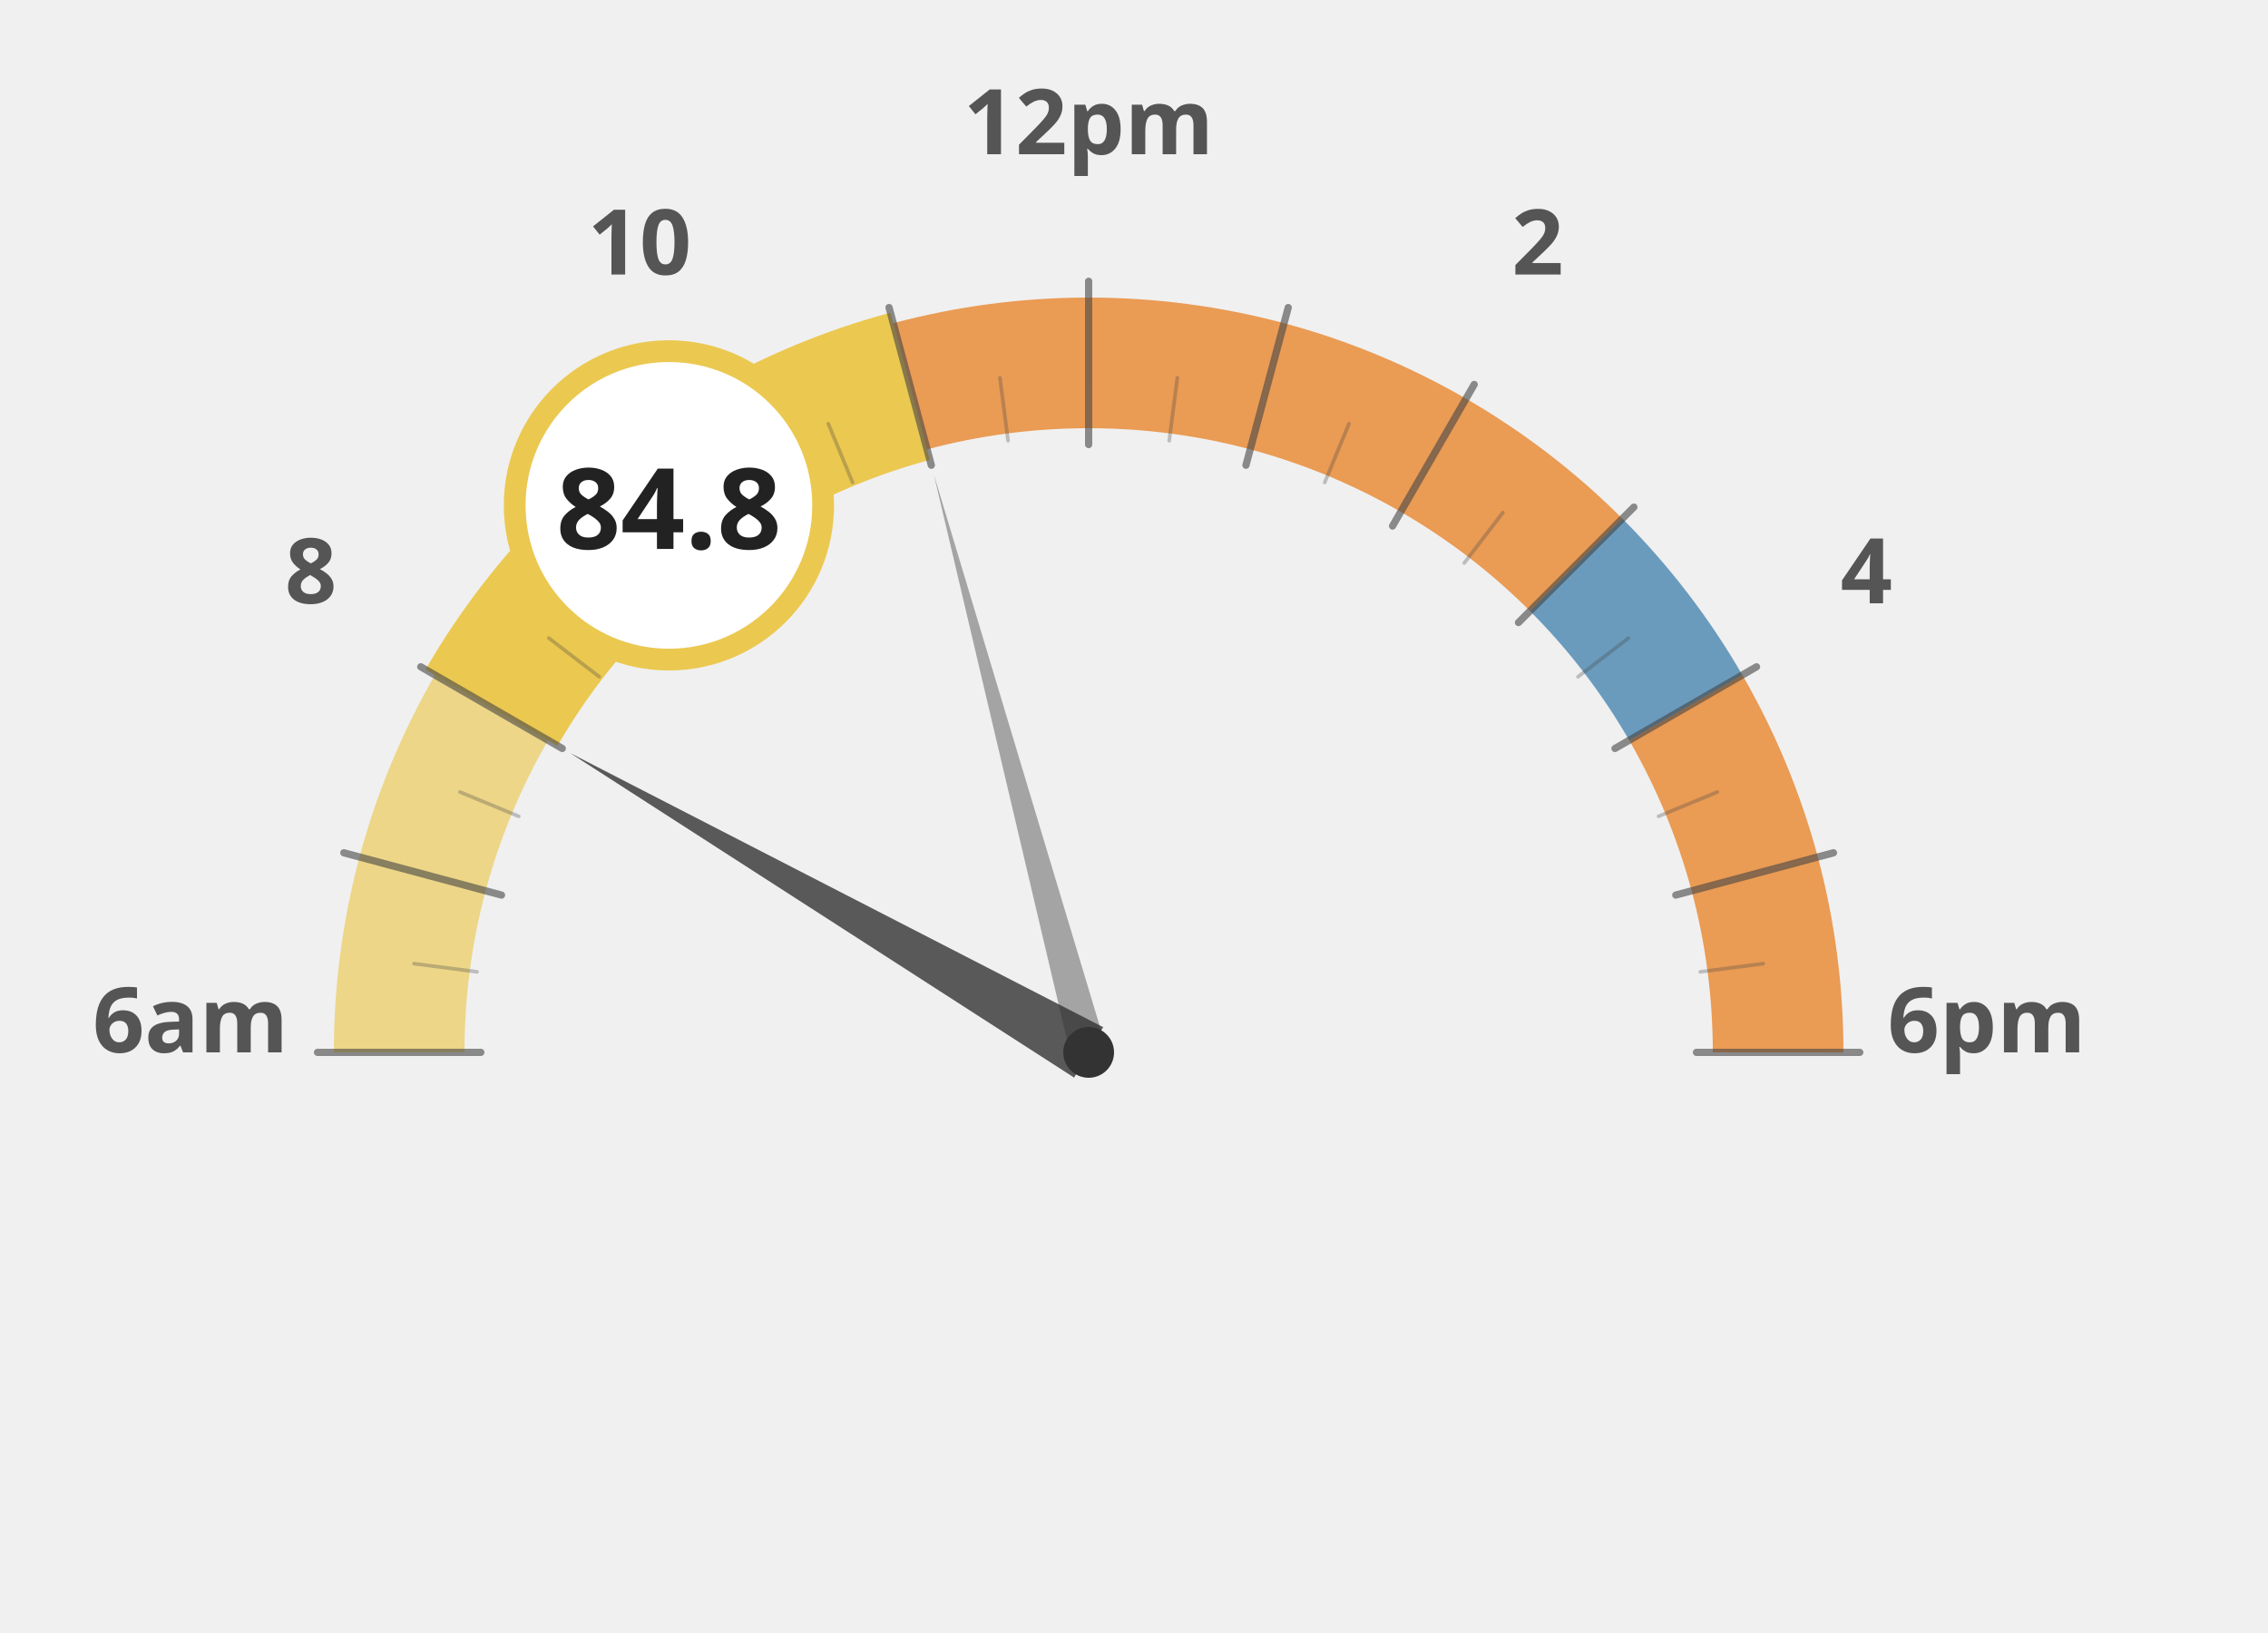
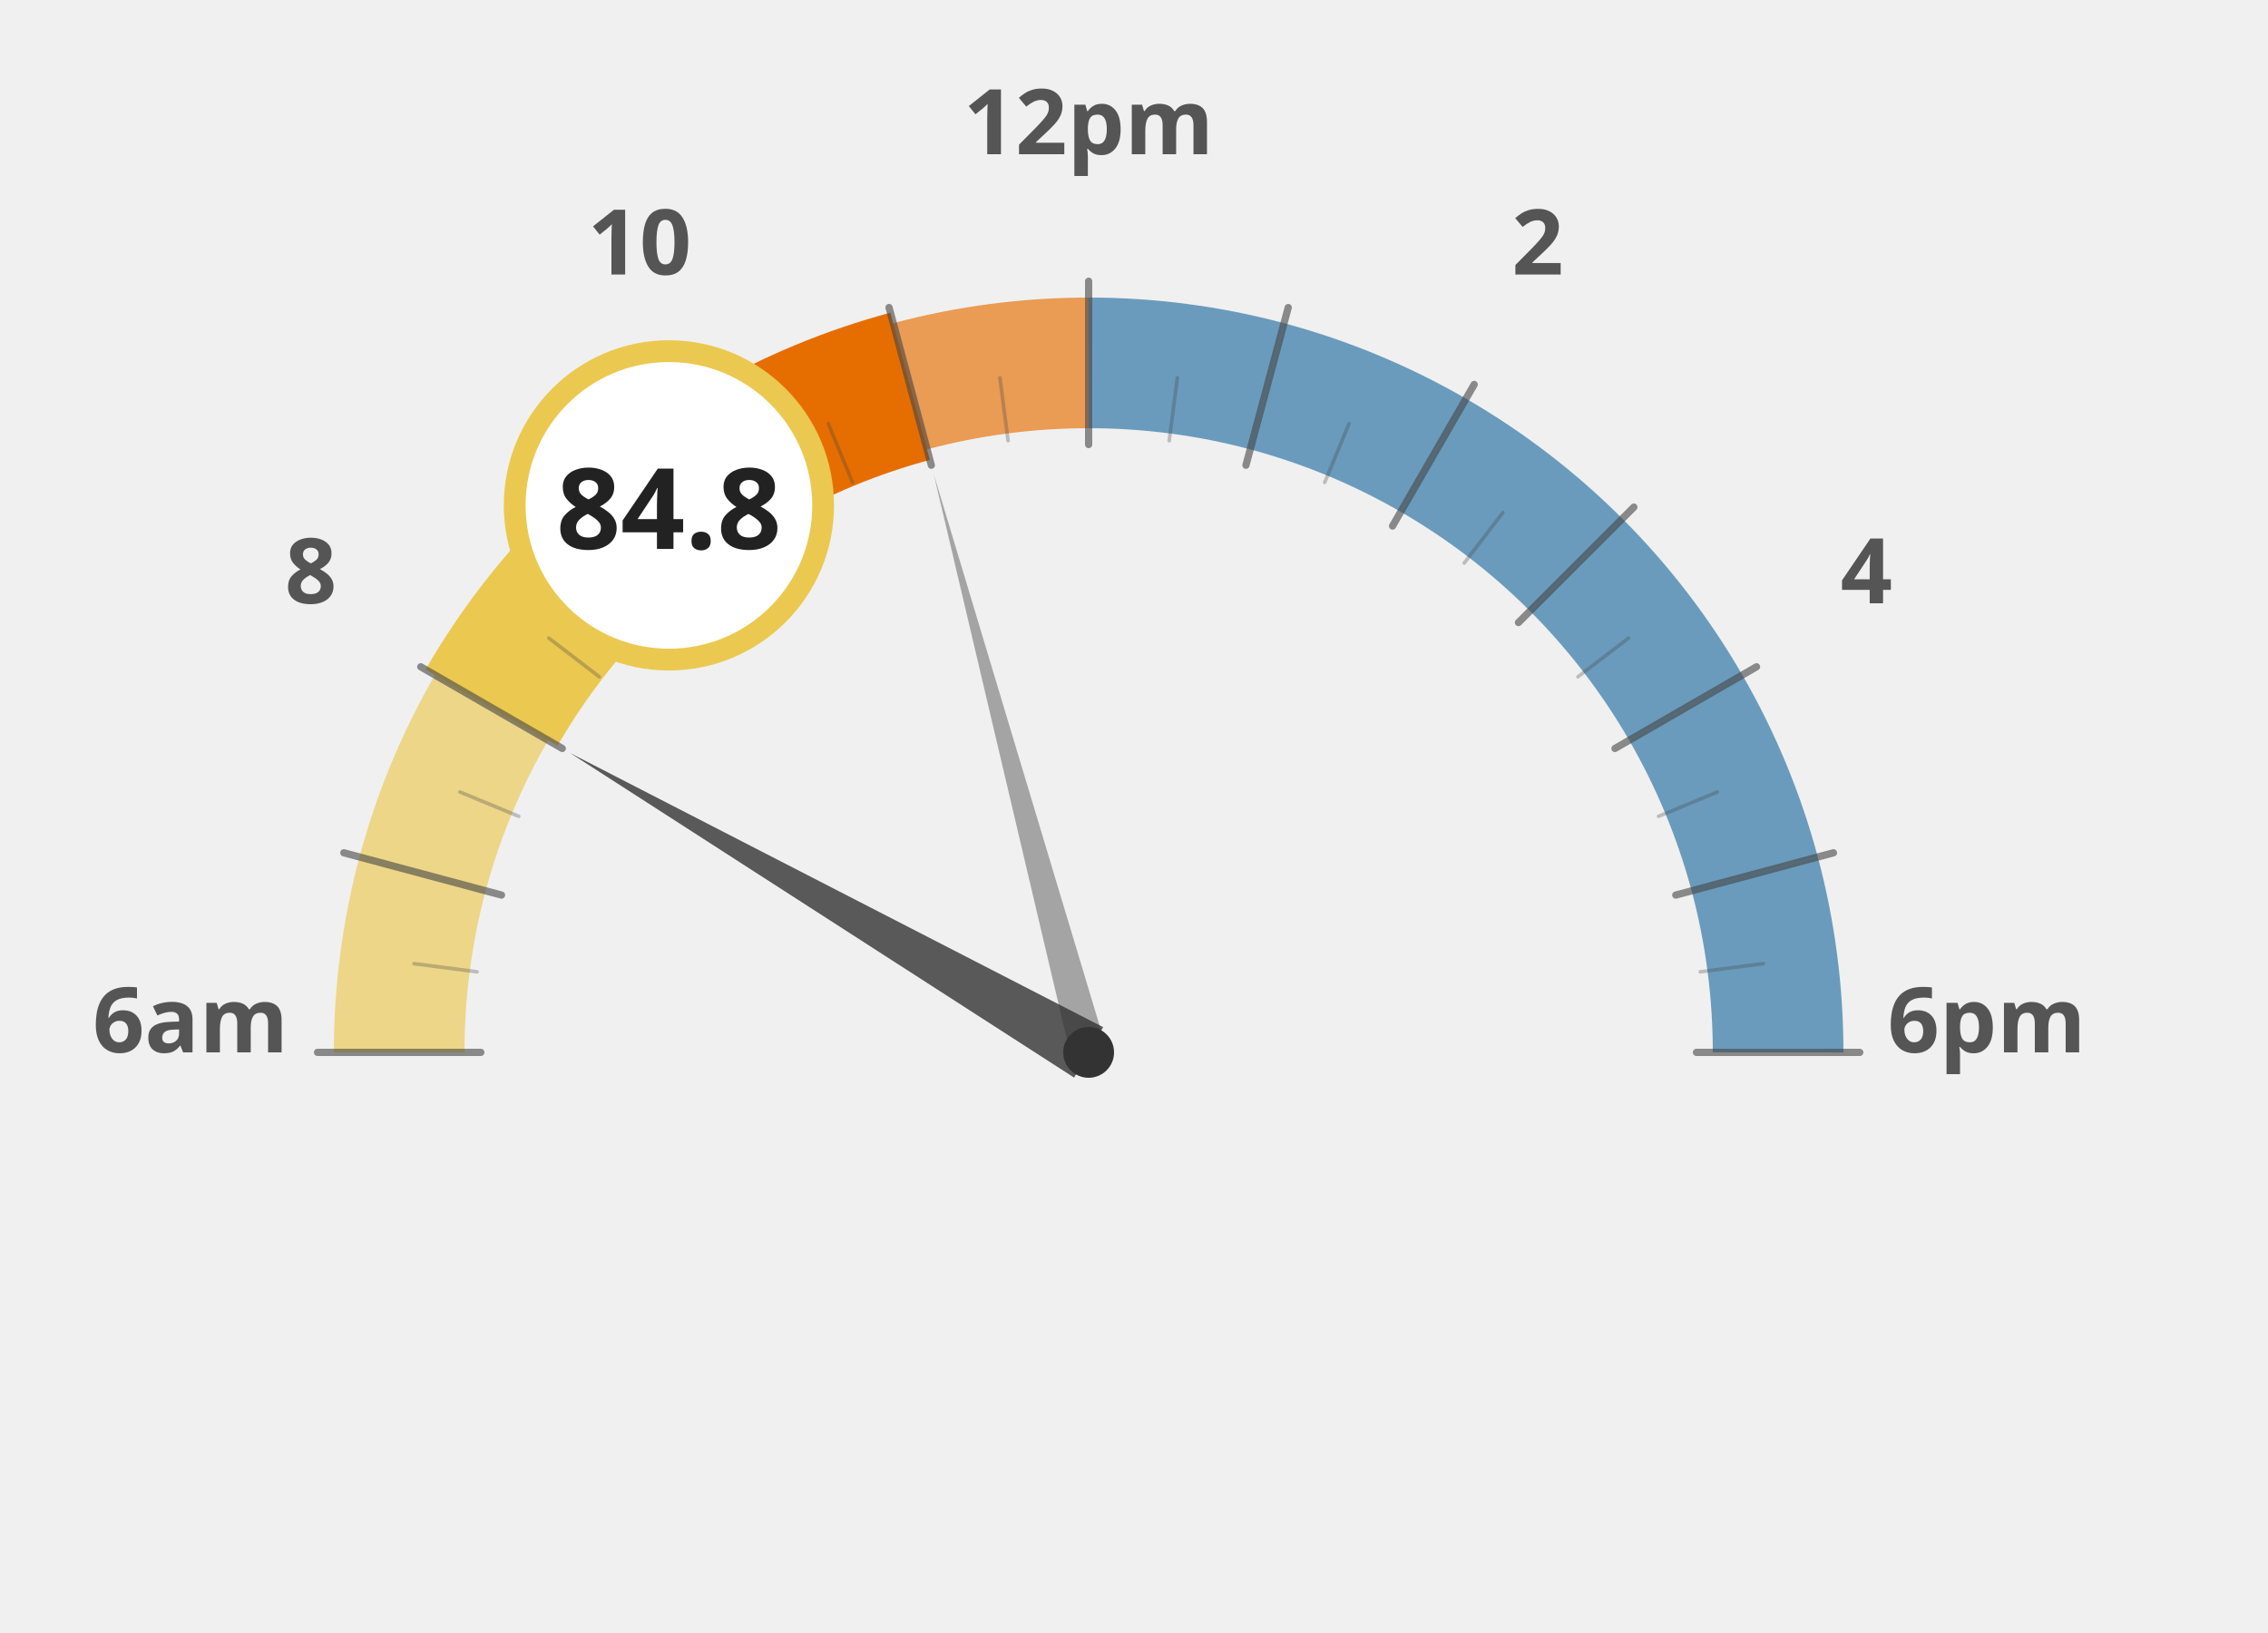
<svg xmlns="http://www.w3.org/2000/svg" width="100%" height="100%" viewBox="0 0 1250 900">
  <g transform="translate(100, 100)">
    <path d="M 120.0 480.0 A 380 380 0 0 1 132.9 381.6" fill="none" stroke="#ebc850" stroke-width="72" stroke-opacity="0.65" />
    <path d="M 132.9 381.6 A 380 380 0 0 1 170.9 290.0" fill="none" stroke="#ebc850" stroke-width="72" stroke-opacity="0.65" />
    <path d="M 170.9 290.0 A 380 380 0 0 1 231.3 211.3" fill="none" stroke="#ebc850" stroke-width="72" stroke-opacity="1.0" />
    <path d="M 231.3 211.3 A 380 380 0 0 1 310.0 150.9" fill="none" stroke="#ebc850" stroke-width="72" stroke-opacity="1.0" />
-     <path d="M 310.0 150.9 A 380 380 0 0 1 401.6 112.9" fill="none" stroke="#ebc850" stroke-width="72" stroke-opacity="1.0" />
+     <path d="M 310.0 150.9 A 380 380 0 0 1 401.6 112.9" fill="none" stroke="#e66e00" stroke-width="72" stroke-opacity="1.0" />
    <path d="M 401.6 112.9 A 380 380 0 0 1 500.0 100.0" fill="none" stroke="#e66e00" stroke-width="72" stroke-opacity="0.65" />
-     <path d="M 500.0 100.0 A 380 380 0 0 1 598.4 112.9" fill="none" stroke="#e66e00" stroke-width="72" stroke-opacity="0.65" />
-     <path d="M 598.4 112.9 A 380 380 0 0 1 690.0 150.9" fill="none" stroke="#e66e00" stroke-width="72" stroke-opacity="0.65" />
-     <path d="M 690.0 150.9 A 380 380 0 0 1 768.7 211.3" fill="none" stroke="#e66e00" stroke-width="72" stroke-opacity="0.65" />
+     <path d="M 500.0 100.0 A 380 380 0 0 1 598.4 112.9" fill="none" stroke="#236ea0" stroke-width="72" stroke-opacity="0.65" />
+     <path d="M 598.4 112.9 A 380 380 0 0 1 690.0 150.9" fill="none" stroke="#236ea0" stroke-width="72" stroke-opacity="0.65" />
+     <path d="M 690.0 150.9 A 380 380 0 0 1 768.7 211.3" fill="none" stroke="#236ea0" stroke-width="72" stroke-opacity="0.65" />
    <path d="M 768.7 211.3 A 380 380 0 0 1 829.1 290.0" fill="none" stroke="#236ea0" stroke-width="72" stroke-opacity="0.65" />
-     <path d="M 829.1 290.0 A 380 380 0 0 1 867.1 381.6" fill="none" stroke="#e66e00" stroke-width="72" stroke-opacity="0.65" />
-     <path d="M 867.1 381.6 A 380 380 0 0 1 880.0 480.0" fill="none" stroke="#e66e00" stroke-width="72" stroke-opacity="0.65" />
+     <path d="M 829.1 290.0 A 380 380 0 0 1 867.1 381.6" fill="none" stroke="#236ea0" stroke-width="72" stroke-opacity="0.65" />
+     <path d="M 867.1 381.6 A 380 380 0 0 1 880.0 480.0" fill="none" stroke="#236ea0" stroke-width="72" stroke-opacity="0.65" />
    <text x="5.0" y="480" text-anchor="middle" font-family="Montserrat, sans-serif" font-size="50" font-weight="900" fill="#555">6am</text>
    <text x="71.317" y="232.5" text-anchor="middle" font-family="Montserrat, sans-serif" font-size="50" font-weight="900" fill="#555">8</text>
    <text x="252.5" y="51.317" text-anchor="middle" font-family="Montserrat, sans-serif" font-size="50" font-weight="900" fill="#555">10</text>
    <text x="500" y="-15.0" text-anchor="middle" font-family="Montserrat, sans-serif" font-size="50" font-weight="900" fill="#555">12pm</text>
    <text x="747.5" y="51.317" text-anchor="middle" font-family="Montserrat, sans-serif" font-size="50" font-weight="900" fill="#555">2</text>
    <text x="928.683" y="232.5" text-anchor="middle" font-family="Montserrat, sans-serif" font-size="50" font-weight="900" fill="#555">4</text>
    <text x="995.0" y="480.0" text-anchor="middle" font-family="Montserrat, sans-serif" font-size="50" font-weight="900" fill="#555">6pm</text>
    <path d="M 170.9 290.0 A 380 380 0 0 1 231.3 211.3" fill="none" stroke="#ebc850" stroke-width="84" stroke-linecap="butt" />
    <path d="M 231.3 211.3 A 380 380 0 0 1 310.0 150.9" fill="none" stroke="#ebc850" stroke-width="84" stroke-linecap="butt" />
-     <path d="M 310.0 150.9 A 380 380 0 0 1 401.6 112.9" fill="none" stroke="#ebc850" stroke-width="84" stroke-linecap="butt" />
+     <path d="M 310.0 150.9 A 380 380 0 0 1 401.6 112.9" fill="none" stroke="#e66e00" stroke-width="84" stroke-linecap="butt" />
    <line x1="165.0" y1="480.0" x2="75.0" y2="480.0" stroke="#444" stroke-width="4" stroke-linecap="round" opacity="0.6" />
    <line x1="162.9" y1="435.6" x2="128.2" y2="431.1" stroke="#444" stroke-width="2" stroke-linecap="round" opacity="0.3" />
    <line x1="176.4" y1="393.3" x2="89.5" y2="370.0" stroke="#444" stroke-width="4" stroke-linecap="round" opacity="0.6" />
    <line x1="185.9" y1="349.9" x2="153.5" y2="336.5" stroke="#444" stroke-width="2" stroke-linecap="round" opacity="0.3" />
    <line x1="209.9" y1="312.5" x2="131.9" y2="267.5" stroke="#444" stroke-width="4" stroke-linecap="round" opacity="0.6" />
    <line x1="230.3" y1="273.0" x2="202.5" y2="251.7" stroke="#444" stroke-width="2" stroke-linecap="round" opacity="0.3" />
    <line x1="263.1" y1="243.1" x2="199.5" y2="179.5" stroke="#444" stroke-width="4" stroke-linecap="round" opacity="0.6" />
    <line x1="293.0" y1="210.3" x2="271.7" y2="182.5" stroke="#444" stroke-width="2" stroke-linecap="round" opacity="0.3" />
    <line x1="332.5" y1="189.9" x2="287.5" y2="111.9" stroke="#444" stroke-width="4" stroke-linecap="round" opacity="0.6" />
    <line x1="369.9" y1="165.9" x2="356.5" y2="133.5" stroke="#444" stroke-width="2" stroke-linecap="round" opacity="0.3" />
    <line x1="413.3" y1="156.4" x2="390.0" y2="69.5" stroke="#444" stroke-width="4" stroke-linecap="round" opacity="0.6" />
    <line x1="455.6" y1="142.9" x2="451.1" y2="108.2" stroke="#444" stroke-width="2" stroke-linecap="round" opacity="0.3" />
    <line x1="500.0" y1="145.0" x2="500.0" y2="55.0" stroke="#444" stroke-width="4" stroke-linecap="round" opacity="0.6" />
    <line x1="544.4" y1="142.9" x2="548.9" y2="108.2" stroke="#444" stroke-width="2" stroke-linecap="round" opacity="0.3" />
    <line x1="586.7" y1="156.4" x2="610.0" y2="69.5" stroke="#444" stroke-width="4" stroke-linecap="round" opacity="0.6" />
    <line x1="630.1" y1="165.9" x2="643.5" y2="133.5" stroke="#444" stroke-width="2" stroke-linecap="round" opacity="0.3" />
    <line x1="667.5" y1="189.9" x2="712.5" y2="111.9" stroke="#444" stroke-width="4" stroke-linecap="round" opacity="0.6" />
    <line x1="707.0" y1="210.3" x2="728.3" y2="182.5" stroke="#444" stroke-width="2" stroke-linecap="round" opacity="0.3" />
    <line x1="736.9" y1="243.1" x2="800.5" y2="179.5" stroke="#444" stroke-width="4" stroke-linecap="round" opacity="0.6" />
    <line x1="769.7" y1="273.0" x2="797.5" y2="251.7" stroke="#444" stroke-width="2" stroke-linecap="round" opacity="0.3" />
    <line x1="790.1" y1="312.5" x2="868.1" y2="267.5" stroke="#444" stroke-width="4" stroke-linecap="round" opacity="0.6" />
    <line x1="814.1" y1="349.9" x2="846.5" y2="336.5" stroke="#444" stroke-width="2" stroke-linecap="round" opacity="0.3" />
    <line x1="823.6" y1="393.3" x2="910.5" y2="370.0" stroke="#444" stroke-width="4" stroke-linecap="round" opacity="0.6" />
    <line x1="837.1" y1="435.6" x2="871.8" y2="431.1" stroke="#444" stroke-width="2" stroke-linecap="round" opacity="0.3" />
    <line x1="835.0" y1="480.0" x2="925.0" y2="480.0" stroke="#444" stroke-width="4" stroke-linecap="round" opacity="0.6" />
    <polygon points="214.2,315.0 492.0,493.9 508.0,466.1" fill="#333" opacity="0.8" />
    <polygon points="414.6,161.2 490.3,482.6 509.7,477.4" fill="#333" opacity="0.4" />
    <circle cx="500" cy="480" r="14" fill="#333" />
    <circle cx="268.671" cy="178.526" r="85" fill="white" stroke="#ebc850" stroke-width="12" />
    <text x="268.671" y="202.526" text-anchor="middle" font-family="Montserrat, sans-serif" font-size="62" font-weight="800" fill="#222">84.8</text>
  </g>
</svg>
